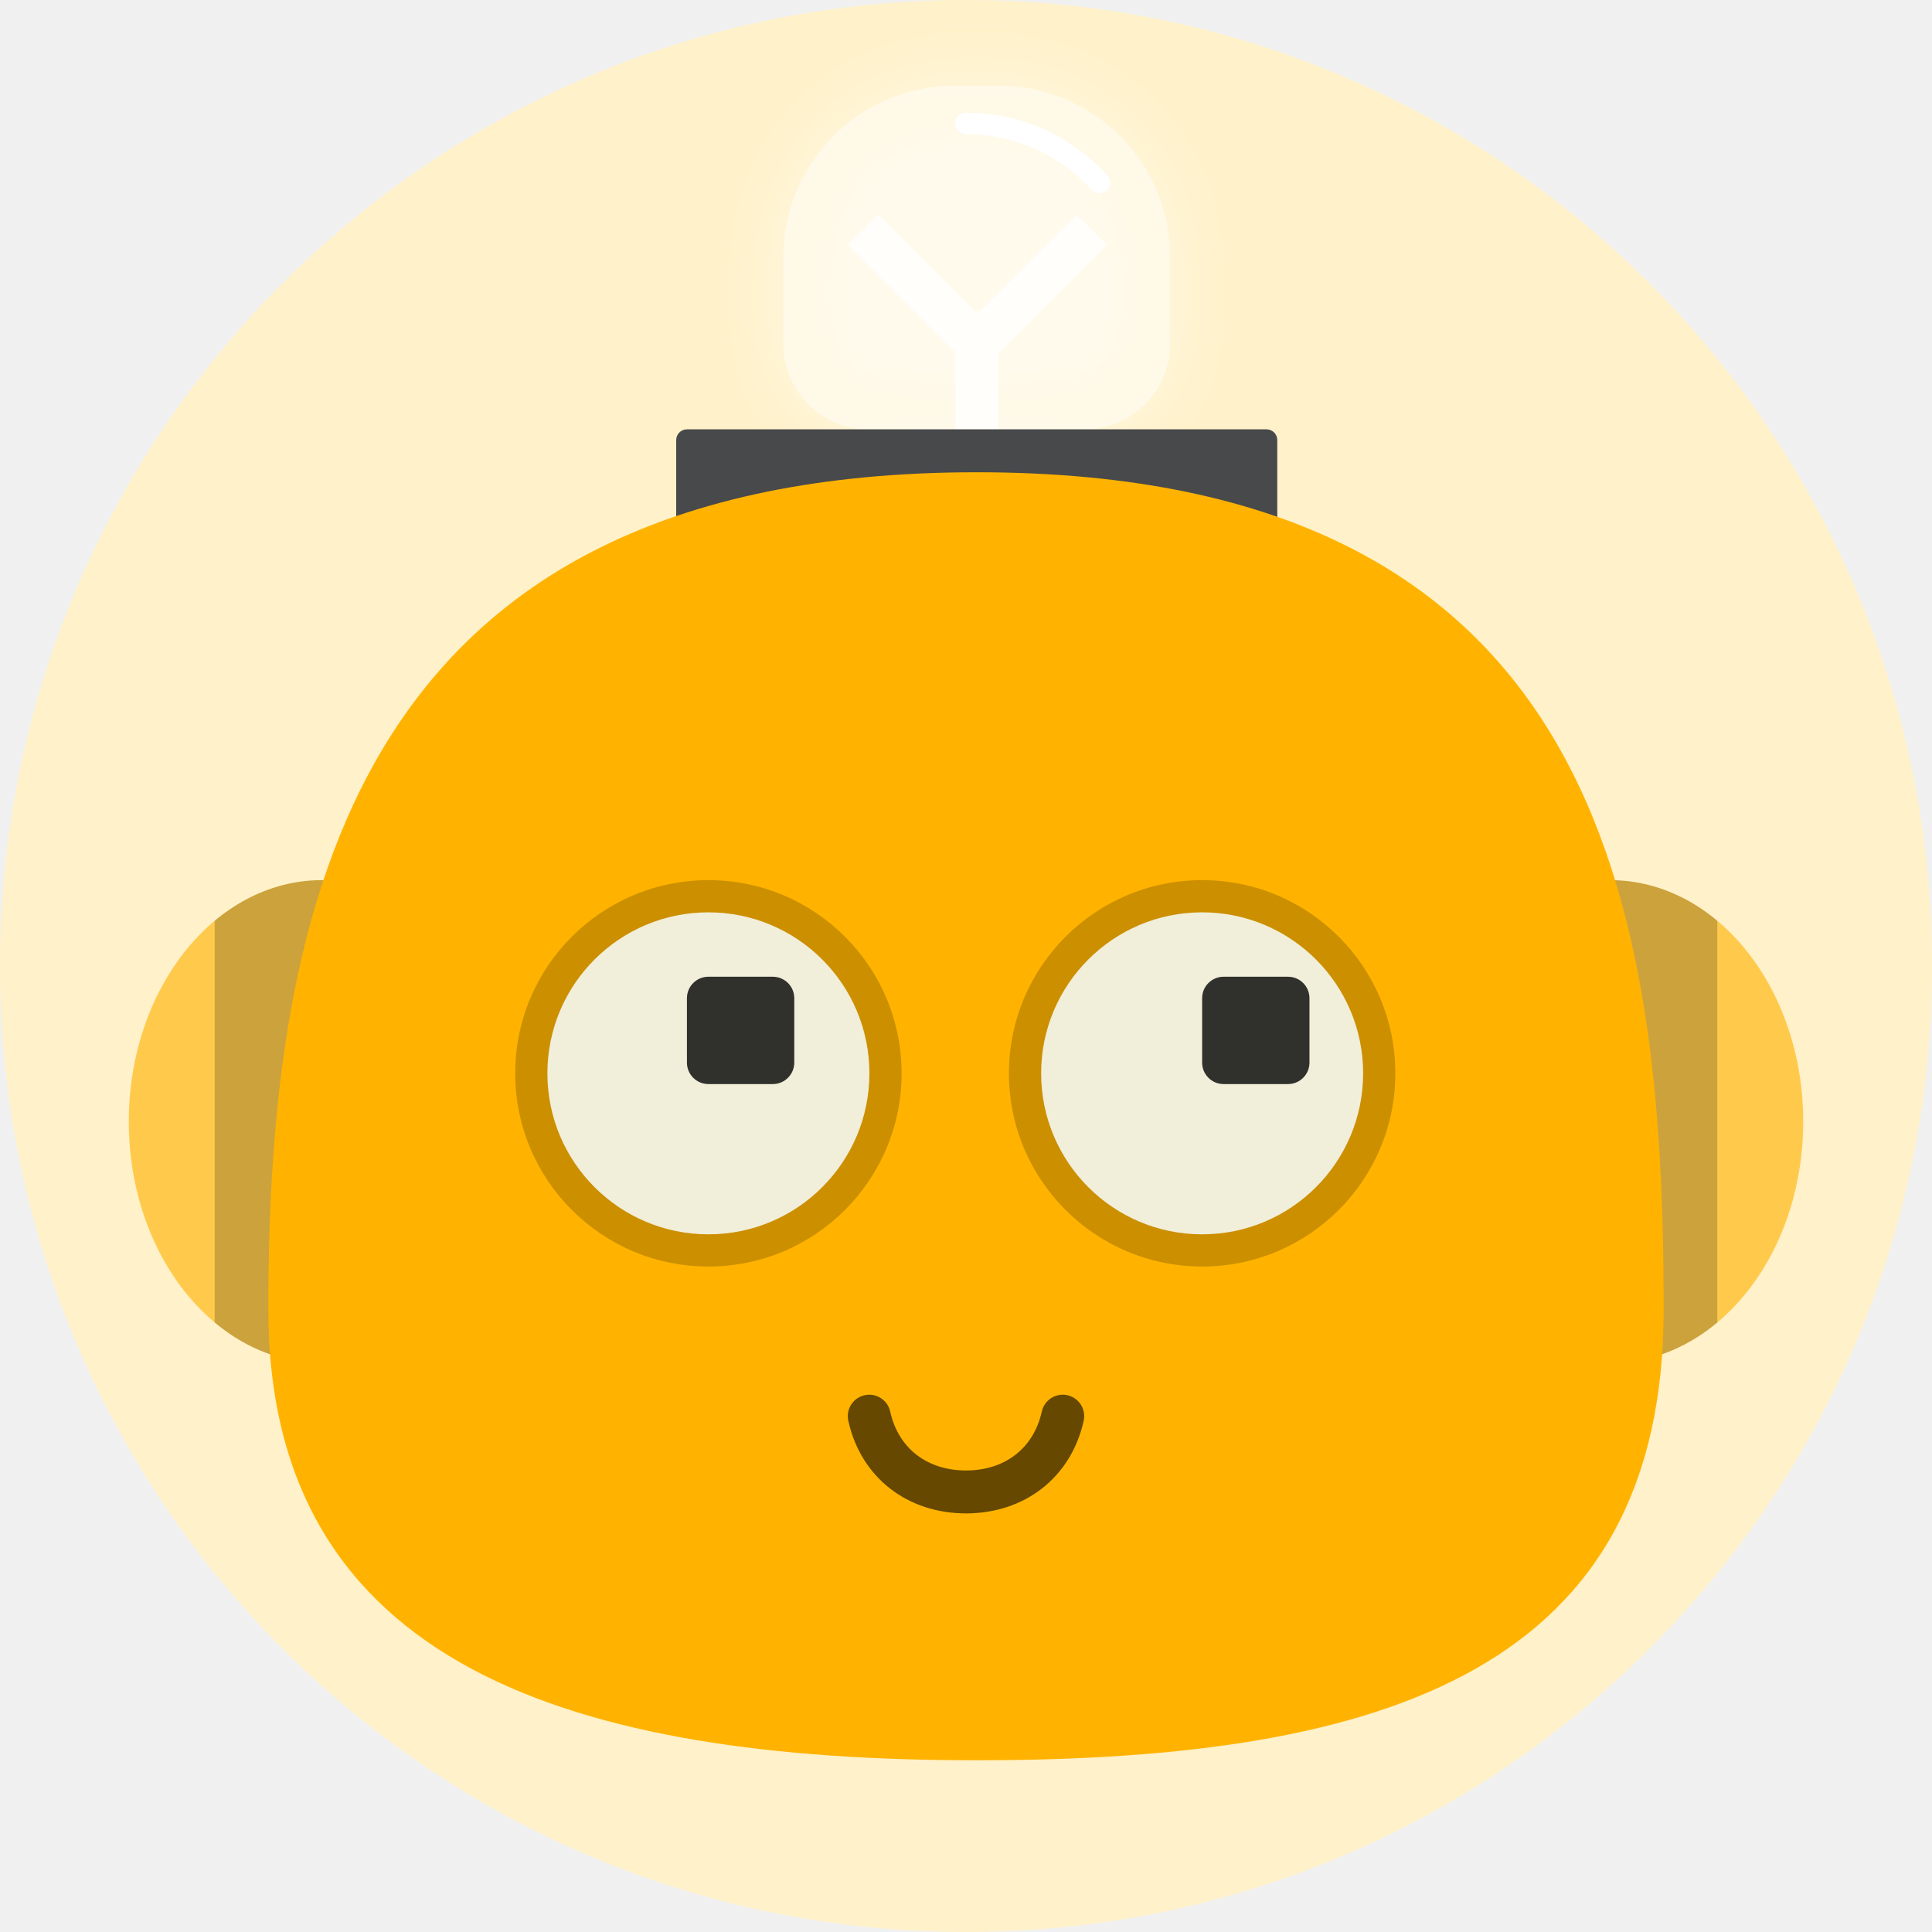
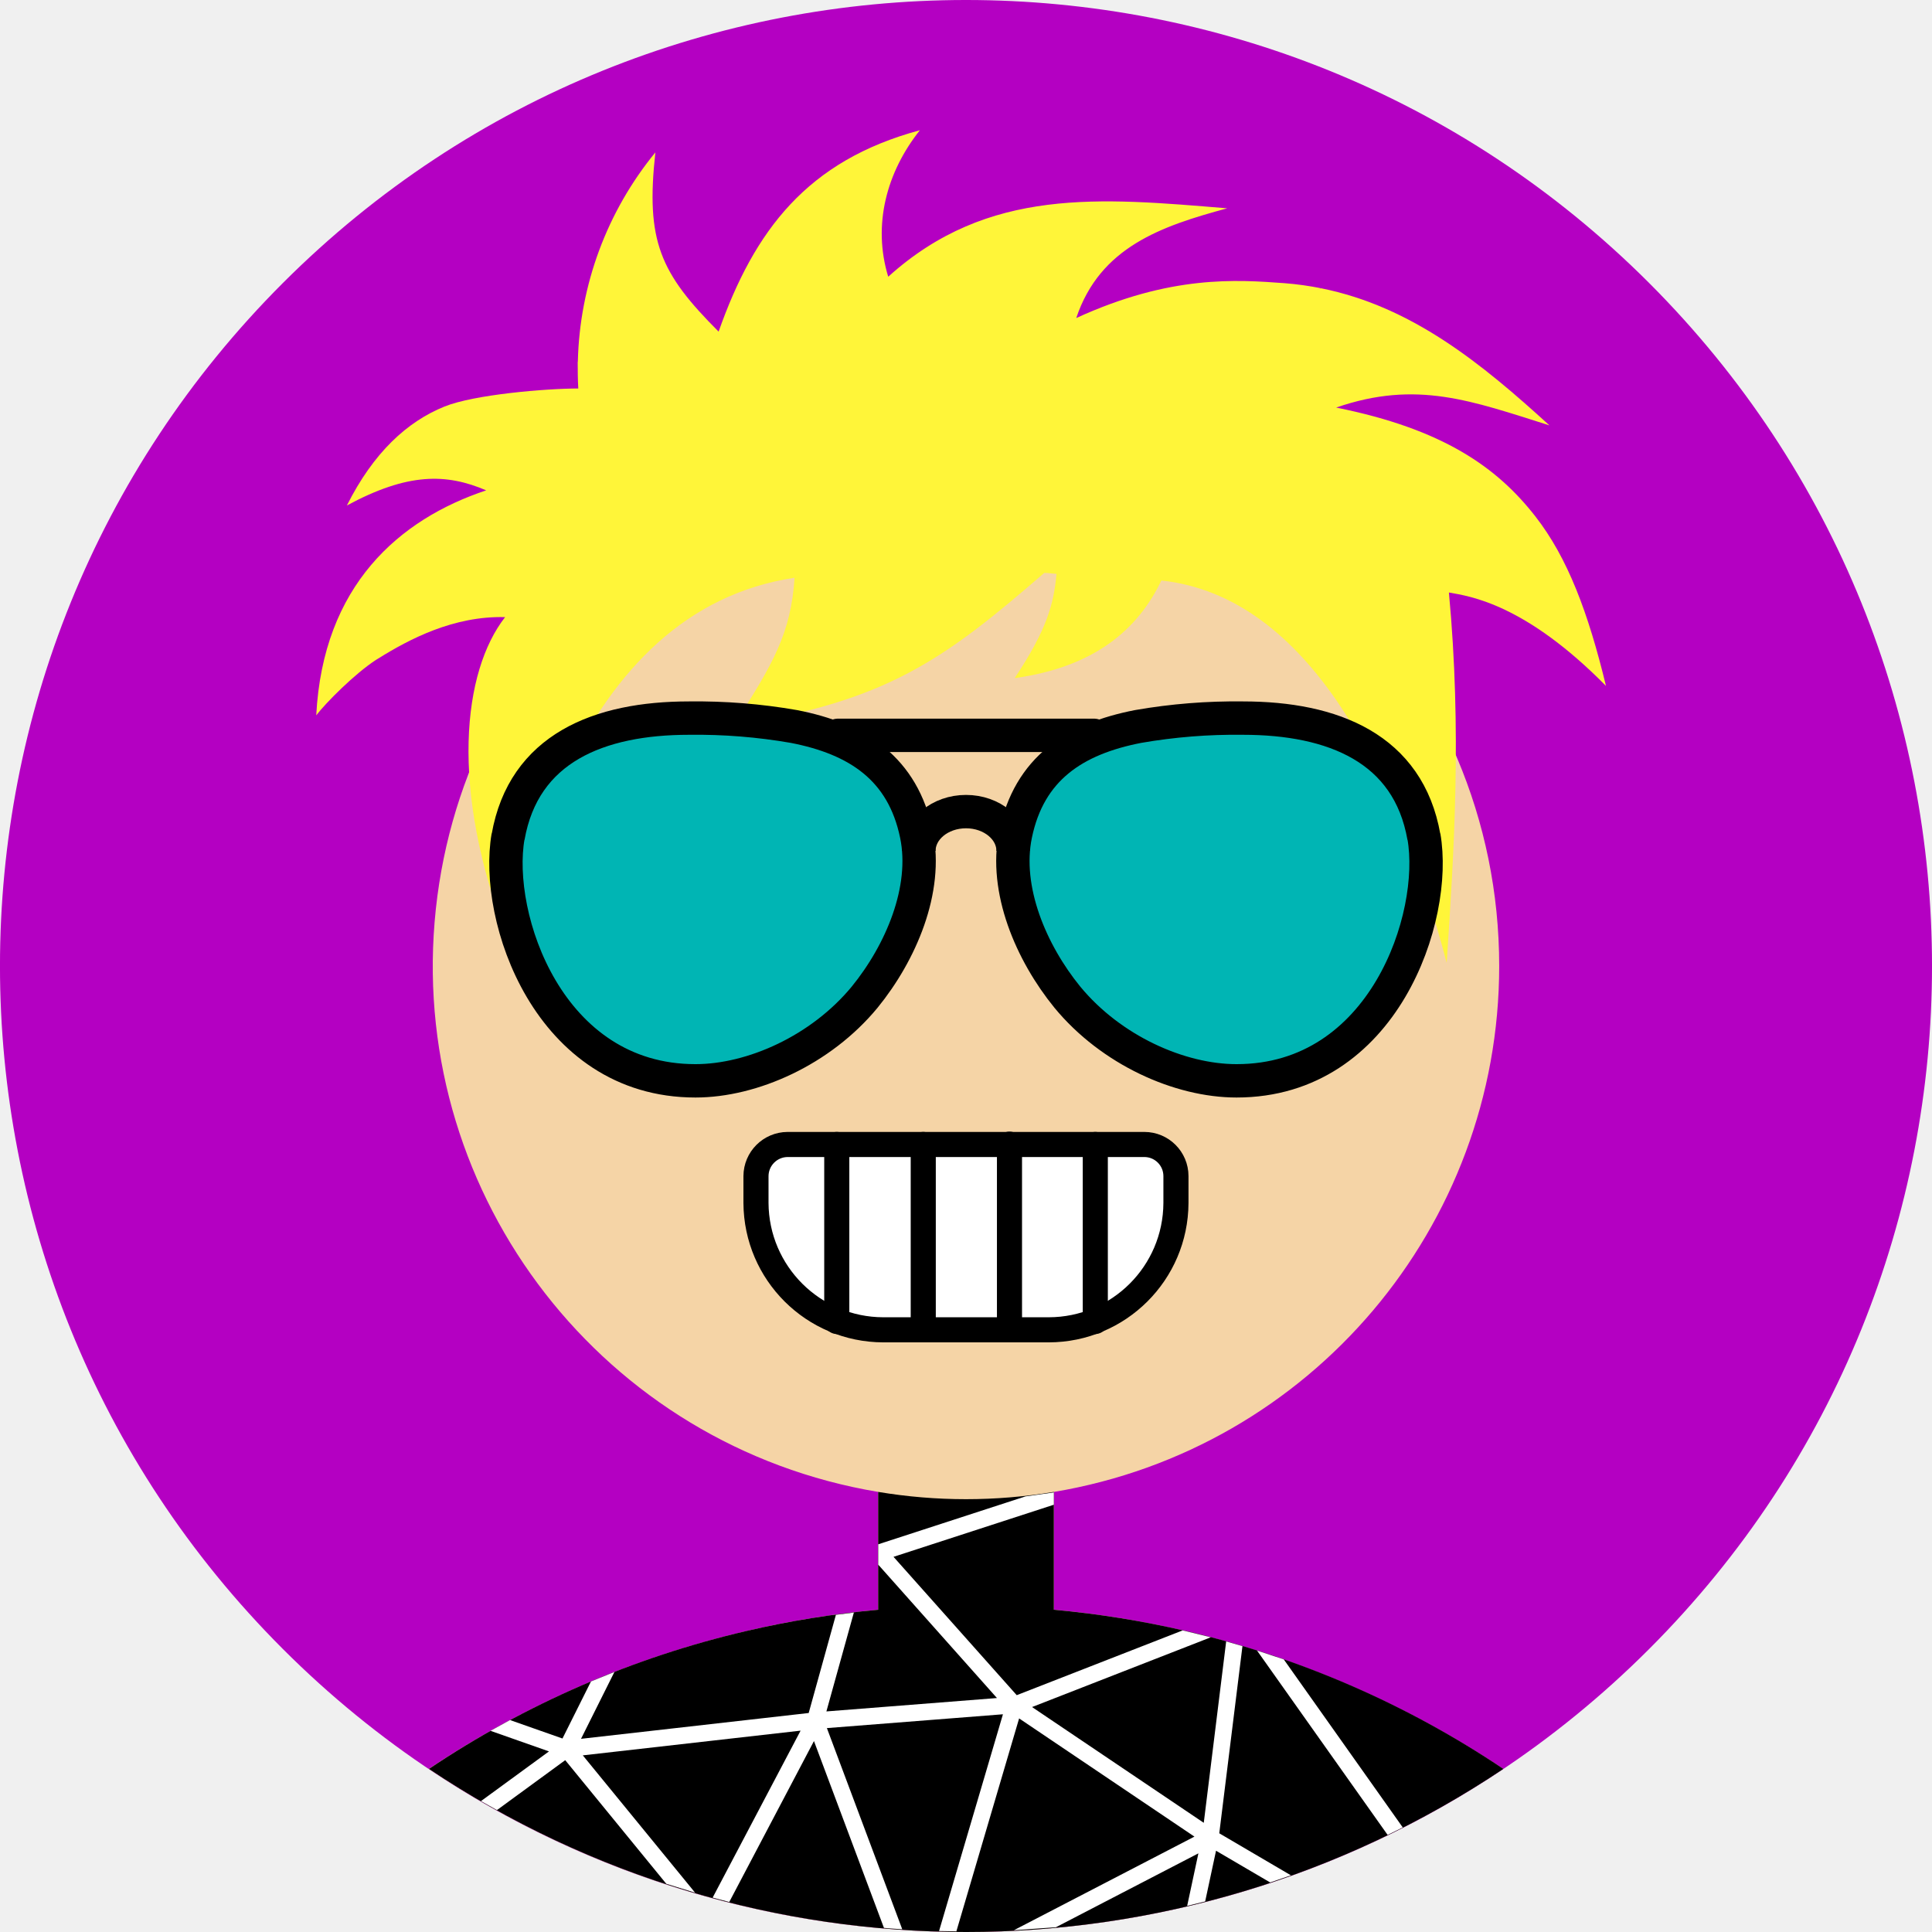
- <svg xmlns="http://www.w3.org/2000/svg" viewBox="0 0 180 180" fill="none" shape-rendering="auto" width="128" height="128">
-   <mask id="viewboxMask">
-     <rect width="180" height="180" rx="90" ry="90" x="0" y="0" fill="#fff" />
-   </mask>
-   <g mask="url(#viewboxMask)">
-     <rect fill="#fff1c9" width="180" height="180" x="0" y="0" />
-     <g transform="translate(0 66)">
-       <mask id="sidesRound-a" style="mask-type:luminance" maskUnits="userSpaceOnUse" x="12" y="16" width="156" height="45">
-         <g fill="#fff">
-           <ellipse cx="150" cy="38.5" rx="18" ry="22.5" />
-           <ellipse cx="18" cy="22.5" rx="18" ry="22.5" transform="matrix(-1 0 0 1 48 16)" />
-         </g>
-       </mask>
-       <g mask="url(#sidesRound-a)">
-         <path d="M0 0h180v76H0V0Z" fill="#ffb300" />
-         <path d="M0 0h180v76H0V0Z" fill="#fff" fill-opacity=".3" />
-         <path fill="#000" fill-opacity=".2" d="M20 0h140v76H20z" />
-       </g>
-     </g>
-     <g transform="translate(41)">
-       <g filter="url(#topGlowingBulb01-a)">
-         <path fill-rule="evenodd" clip-rule="evenodd" d="M32 24A16 16 0 0 1 48 8h4a16 16 0 0 1 16 16v8a8 8 0 0 1-8 8H40a8 8 0 0 1-8-8v-8Z" fill="#fff" fill-opacity=".3" />
-       </g>
-       <path d="M49 11.5c4.93 0 9.37 2.13 12.44 5.52" stroke="#fff" stroke-width="2" stroke-linecap="round" />
-       <path d="m49.83 29-9-9L38 22.83l10 10V40h4v-7.03l10.14-10.14L59.31 20l-9 9h-.48Z" fill="#fff" fill-opacity=".8" />
-       <rect x="22" y="40" width="56" height="12" rx="1" fill="#48494B" />
-       <defs>
-         <filter id="topGlowingBulb01-a" x="24" y="0" width="52" height="48" filterUnits="userSpaceOnUse" color-interpolation-filters="sRGB">
-           <feFlood flood-opacity="0" result="BackgroundImageFix" />
-           <feColorMatrix in="SourceAlpha" values="0 0 0 0 0 0 0 0 0 0 0 0 0 0 0 0 0 0 127 0" result="hardAlpha" />
-           <feOffset />
-           <feGaussianBlur stdDeviation="4" />
-           <feColorMatrix values="0 0 0 0 1 0 0 0 0 1 0 0 0 0 1 0 0 0 0.5 0" />
-           <feBlend in2="BackgroundImageFix" result="effect1_dropShadow_617_621" />
-           <feBlend in="SourceGraphic" in2="effect1_dropShadow_617_621" result="shape" />
-           <feColorMatrix in="SourceAlpha" values="0 0 0 0 0 0 0 0 0 0 0 0 0 0 0 0 0 0 127 0" result="hardAlpha" />
-           <feOffset />
-           <feGaussianBlur stdDeviation="2" />
-           <feComposite in2="hardAlpha" operator="arithmetic" k2="-1" k3="1" />
-           <feColorMatrix values="0 0 0 0 1 0 0 0 0 1 0 0 0 0 1 0 0 0 0.5 0" />
-           <feBlend in2="shape" result="effect2_innerShadow_617_621" />
-         </filter>
-       </defs>
-     </g>
-     <g transform="translate(25 44)">
-       <mask id="faceRound01-a" style="mask-type:luminance" maskUnits="userSpaceOnUse" x="0" y="0" width="130" height="120">
-         <path fill-rule="evenodd" clip-rule="evenodd" d="M66 0c58.35 0 64 40.69 64 78 0 33.31-25.47 42-64 42-37.46 0-66-8.69-66-42C0 40.69 7.65 0 66 0Z" fill="#fff" />
-       </mask>
-       <g mask="url(#faceRound01-a)">
-         <path d="M-4-2h138v124H-4V-2Z" fill="#ffb300" />
-         <g transform="translate(-1 -1)" />
-       </g>
-     </g>
-     <g transform="translate(52 124)">
-       <path d="M27.05 8.44a2 2 0 1 1 3.9-.88C31.72 10.96 34.4 13 38 13c3.6 0 6.28-2.04 7.05-5.44a2 2 0 1 1 3.9.88C47.75 13.7 43.43 17 38 17s-9.76-3.3-10.95-8.56Z" fill="#000" fill-opacity=".6" />
-     </g>
-     <g transform="translate(38 76)">
-       <circle cx="28" cy="24" r="18" fill="#000" fill-opacity=".2" />
-       <circle cx="74" cy="24" r="18" fill="#000" fill-opacity=".2" />
-       <circle cx="28" cy="24" r="15" fill="#F1EEDA" />
-       <circle cx="74" cy="24" r="15" fill="#F1EEDA" />
-       <rect x="26" y="15" width="10" height="10" rx="2" fill="#000" fill-opacity=".8" />
-       <rect x="74" y="15" width="10" height="10" rx="2" fill="#000" fill-opacity=".8" />
-     </g>
-   </g>
+ <svg xmlns="http://www.w3.org/2000/svg" viewBox="0 0 231 231">
+   <path d="M33.83,33.83a115.5,115.5,0,1,1,0,163.34,115.49,115.49,0,0,1,0-163.34Z" style="fill:#B400C2;" />
+   <path d="m115.5 51.75a63.75 63.75 0 0 0-10.5 126.63v14.09a115.5 115.5 0 0 0-53.729 19.027 115.5 115.5 0 0 0 128.46 0 115.5 115.5 0 0 0-53.729-19.029v-14.084a63.75 63.75 0 0 0 53.25-62.881 63.75 63.75 0 0 0-63.65-63.75 63.75 63.75 0 0 0-0.1 0z" style="fill:#f5d4a6;" />
+   <path d="m141.75 195a114.79 114.79 0 0 1 38 16.5 115.53 115.53 0 0 1-128.46 0 114.79 114.79 0 0 1 38-16.5 115.77 115.77 0 0 1 15.71-2.53v-14.09a63.8 63.8 0 0 0 21 0v14.09a116.6 116.6 0 0 1 15.75 2.53z" style="fill:#000;" />
+   <path d="m60.984 205.66 6.268 2.205 3.407-6.819 2.802-1.135-3.991 7.991 27.222-3.086 3.254-11.739 2.145-0.269-3.283 11.819 20.393-1.601-14.191-15.945v-2.438l17.606-5.727 3.385-0.473v1.47l-19.167 6.229 14.731 16.542 19.839-7.743 3.364 0.822-21.371 8.34 20.532 13.842 2.678-21.687 1.948 0.56-2.773 22.378 0.058 0.036 8.508 4.992-2.481 0.851-6.472-3.792-1.299 6.062-2.152 0.531 1.343-6.28-17.037 8.835-5.027 0.357 21.59-11.193-20.962-14.133-7.501 25.457-2.072-0.036 7.639-25.915-21.05 1.652 9.011 24.052-1.415-0.095-0.496-0.044-0.073-7e-3 -0.204-0.015-8.369-22.342-10.127 19.242-1.985-0.524 10.514-19.962-26.04 2.955 13.425 16.418-3.444-1.062-12.083-14.781-8.165 5.968-1.904-1.077 8.128-5.939-6.99-2.46 2.335-1.288zm92.509-7.256 14.228 20.093-1.81 0.895-15.614-22.043z" style="fill:#fff;" />
+   <path d="m109.99 15.57c-13.46 3.63-19.789 11.95-24.069 24.08-7-7-8.731-10.82-7.561-21.43a41 41 0 0 0-9.27 24.988c0.037 7.678 5.646 13.939 12.697 15.297-13.315 5.811-15.258 22.033-14.045 33.524 5.769-11.861 14.254-20.981 27.258-22.951-0.43 6.6-2.51 10.22-7.29 17.66 18.29-2.86 25.119-7.82 37.15-18.24 0.46 0 1 0.089 1.461 0.121-0.33 3.56-1.091 6.56-5 12.46 9.53-1.32 14.721-5.801 17.539-11.671 8.886 0.953 15.836 6.785 21.26 14.818 1.928-15.211-4.477-26.6-19.807-34.036 1.417-2.697 8.014-11.925 17.661-15.721-1.424-0.286-2.888-0.495-4.403-0.611-5.71-0.42-13.62-1-24.89 4.17 2.85-8.51 10.21-11 18.05-13.12-15.131-1.25-28.61-2.59-40.53 8.18-1.9-6.21-0.181-12.54 3.789-17.52z" style="fill:#fff539;" />
+   <path d="m172.63 69.954c1.229 14.064 0.938 29.96 0.346 45.169 1.789 6.796 3.038 13.235 3.884 18.388l0.14-0.011c1 6.56 2.36 13.18 3.27 19.73 2-6.57 2.53-18.25 3.24-25.43 1.26-13 1.83-29.311-0.43-41.931-0.85-4.72-2.001-7.69-2.001-8.48 4.62 3.56 8.661 9.22 13.001 14.15-0.675-3.432-1.347-6.6-2.057-9.527-4.047-5.718-13.726-12.154-19.393-12.06z" style="fill:none;" />
+   <path d="m157.97 34.471c-10.339 2.758-17.715 13.543-19.132 16.24 15.33 7.436 20.783 17.96 21.278 33.517 5.953 8.818 10.066 20.289 12.857 30.895 0.876-13.178 1.819-27.726 0.266-44.28 2.57 0.449 9.137 1.393 18.781 11.17-2.116-8.732-4.567-15.31-8.454-20.283-4.56-5.84-10.999-10.431-23.809-13 9.65-3.34 16.27-0.77 25.5 2.13-8.139-7.431-16.474-14.219-27.287-16.389z" style="fill:#fff539;" />
+   <path d="m61.473 73.354c-7.256-0.775-13.024 2.375-16.262 5.388 0.738-0.454 1.387-0.742 1.849-0.742 0 0-1.52 10.359-1.62 11.519-1.56 19.73 1 43.401 6.37 62.471 1.31 4.69 1.19 3.089 1.89-0.911 1.753-10.061 3.389-24.703 6.974-38.864-5.068-17.627-4.251-32.403 0.799-38.861z" style="fill:none;" />
+   <path d="m69.09 43.21c-0.025 1.08-8e-3 2.161 0.052 3.24-3.84 0-12.46 0.72-16 2.16-4.45 1.8-8.48 5.48-11.67 11.83 7.3-3.94 11.899-3.85 16.66-1.81-10.39 3.45-19.52 11.37-20.32 26.9 1.146-1.505 4.608-4.979 7.139-6.628 0.09-0.059 0.174-0.106 0.262-0.159 3.714-2.321 9.049-5.125 15.181-4.955-5.05 6.458-6.682 20.434 0.282 38.428 1.787-7.057 4.057-13.994 7.068-20.184-1e-3 -11.664 2.076-27.774 15.391-33.585-7.051-2.154-12.709-7.991-14.043-15.236z" style="fill:#fff539;" />
+   <path d="m170.25 100c1.69 9.62-4.79 29.23-22.4 29.23-6.81 0-15-3.66-20.23-10-4.34-5.33-7.56-12.87-6.2-19.45 1.63-7.89 7.07-11.45 14.67-12.92a68.16 68.16 0 0 1 12.52-1c10.77 0 19.78 3.61 21.64 14.22z" style="fill:#00b5b4;stroke-width:3.99px;stroke:#000;" />
+   <path d="m60.75 100c-1.69 9.62 4.79 29.23 22.4 29.23 6.81 0 15-3.66 20.23-10 4.34-5.33 7.56-12.87 6.2-19.45-1.63-7.89-7.07-11.45-14.67-12.92a68.16 68.16 0 0 0-12.52-1c-10.77 0-19.78 3.61-21.64 14.22z" style="fill:#00b5b4;stroke-width:3.99px;stroke:#000;" />
+   <line x1="100.2" x2="130.8" y1="87.92" y2="87.92" style="fill:none;stroke-linecap:round;stroke-linejoin:round;stroke-width:3.99px;stroke:#000;" />
+   <path d="m109.87 101.73c0-2.59 2.52-4.69 5.63-4.69s5.63 2.1 5.63 4.69" style="fill:none;stroke-width:3.99px;stroke:#000;" />
+   <path d="m94.19 136.84h42.632a3.78 3.78 0 0 1 3.78 3.78v3.22a15.231 15.23 0 0 1-15.211 15.16h-19.781a15.251 15.25 0 0 1-15.221-15.16v-3.22a3.8 3.8 0 0 1 3.78-3.78z" style="fill:#fff;stroke-linecap:round;stroke-linejoin:round;stroke-width:3px;stroke:#000;" />
+   <path d="m130.96 136.84v21.16m-30.911-21.16v21.16m10.34-21.16v22.16m10.31-22.2v22.2" style="fill:none;stroke-linecap:round;stroke-linejoin:round;stroke-width:3px;stroke:#000;" />
</svg>
